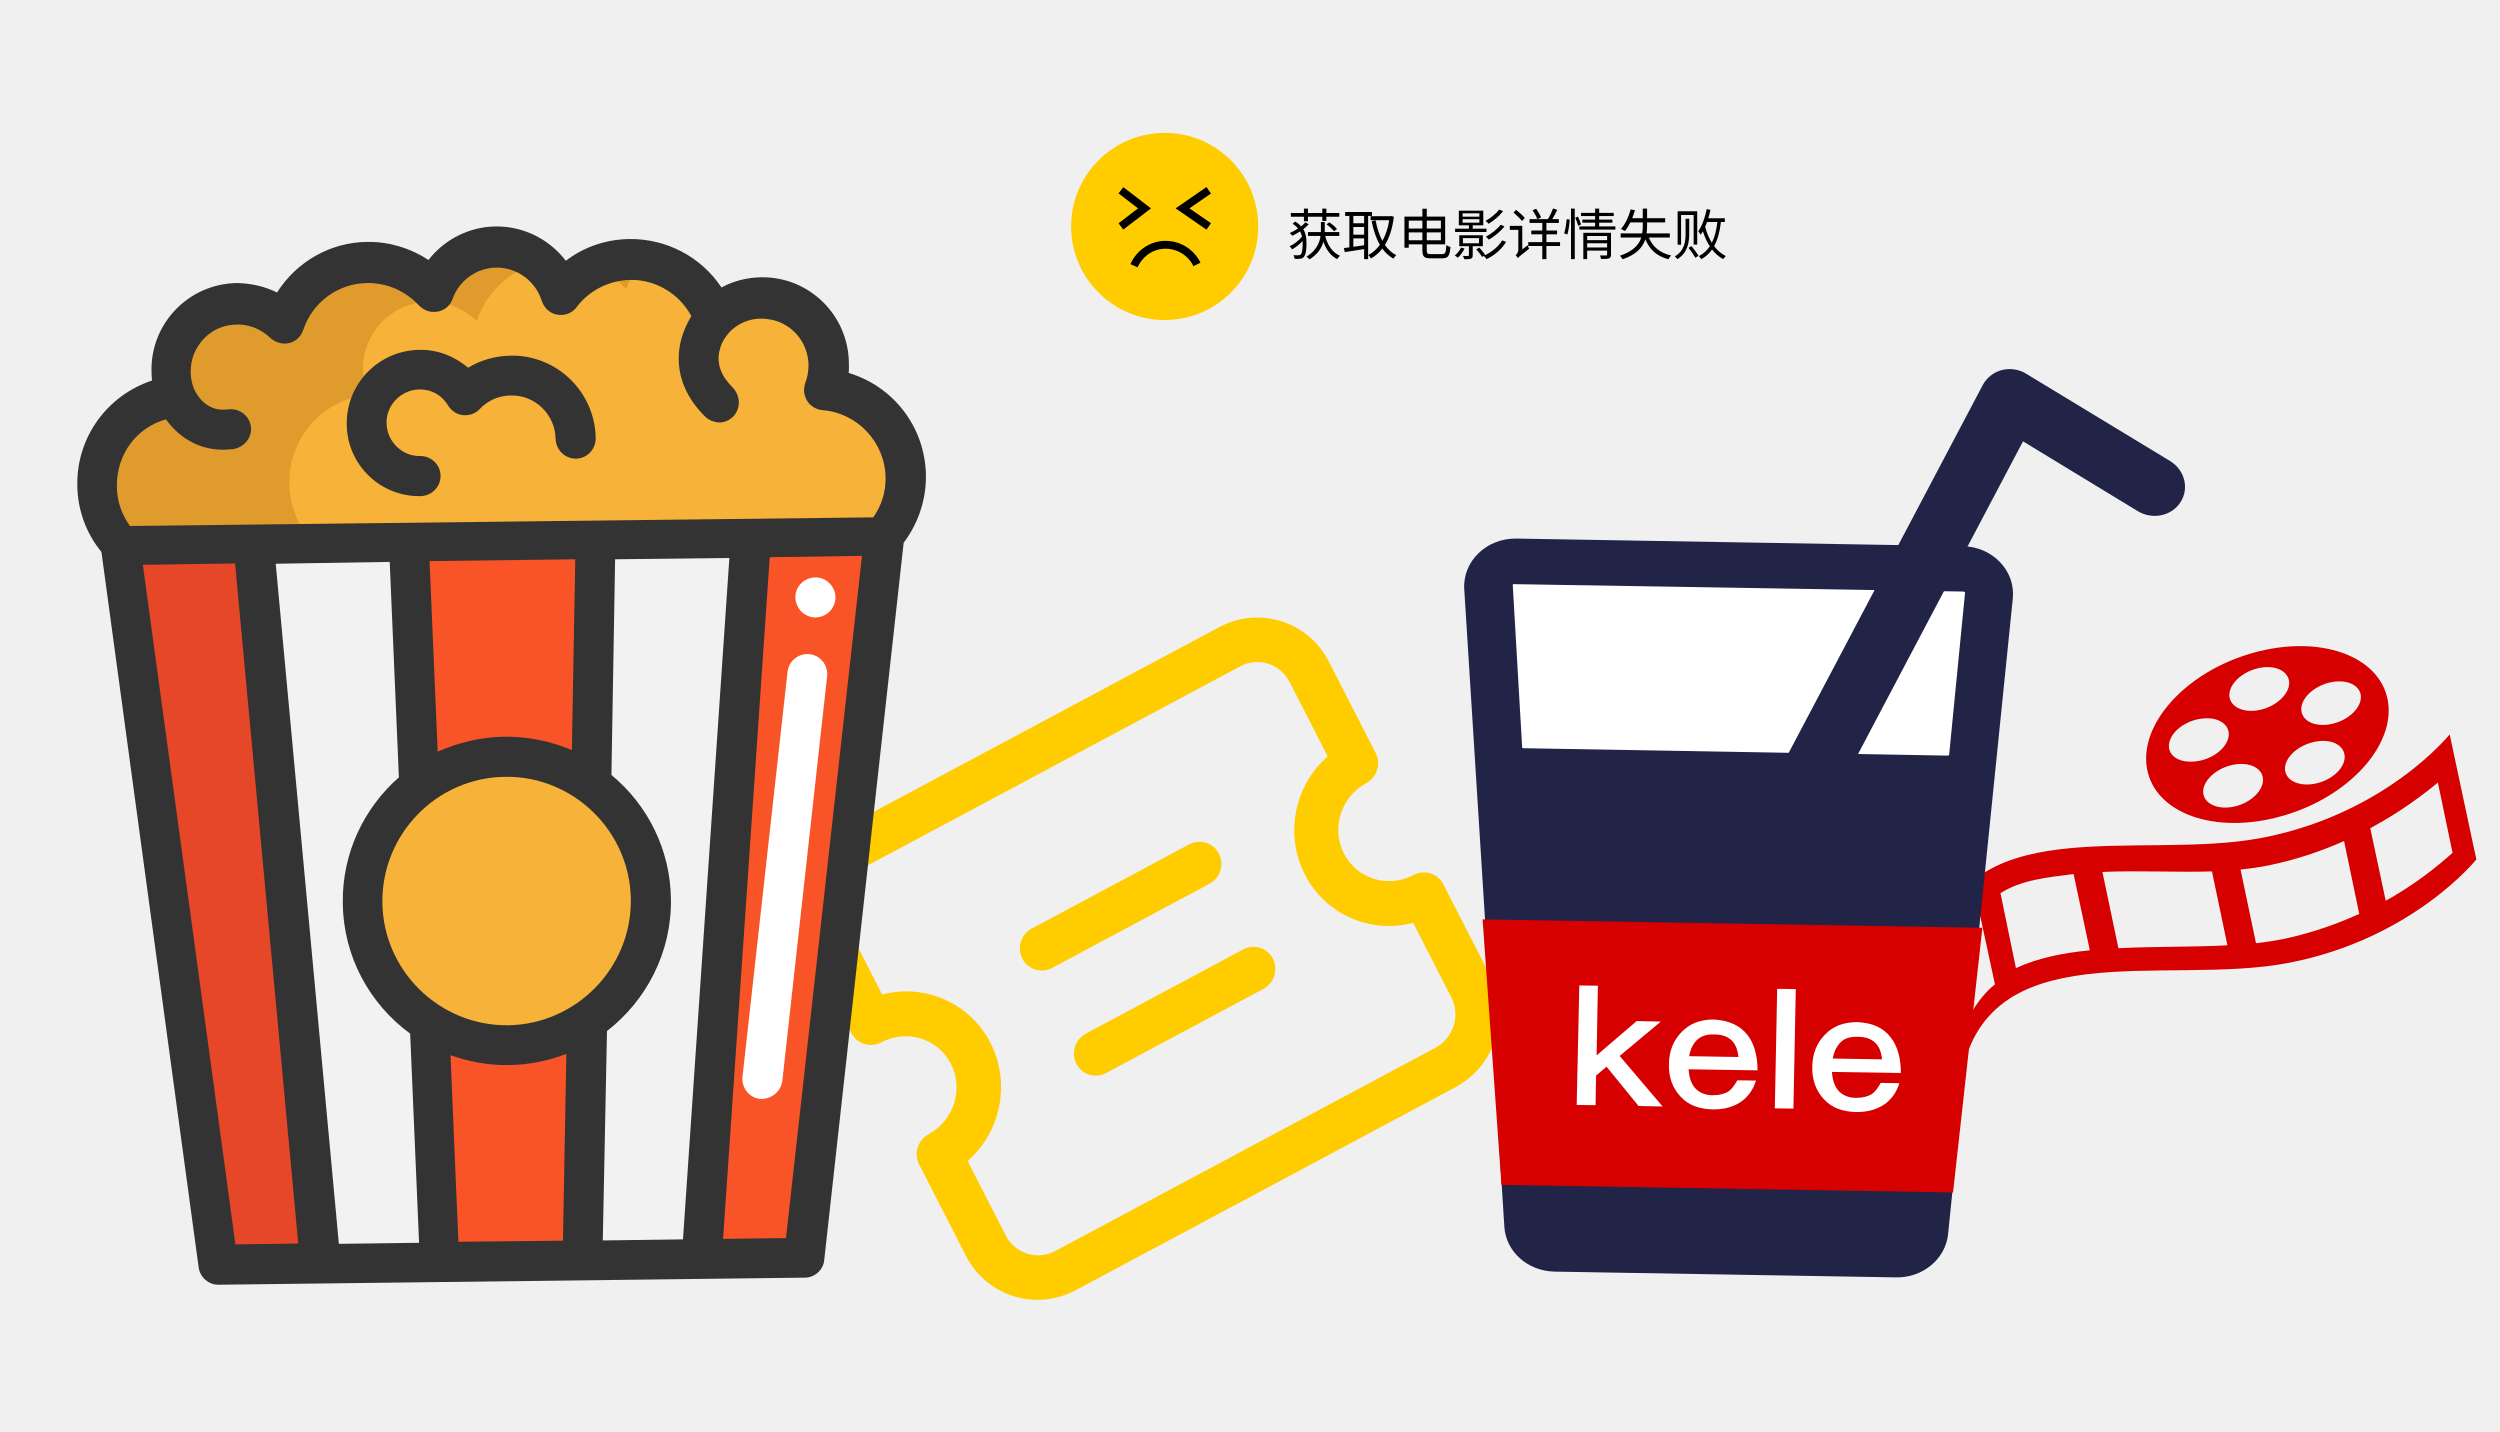
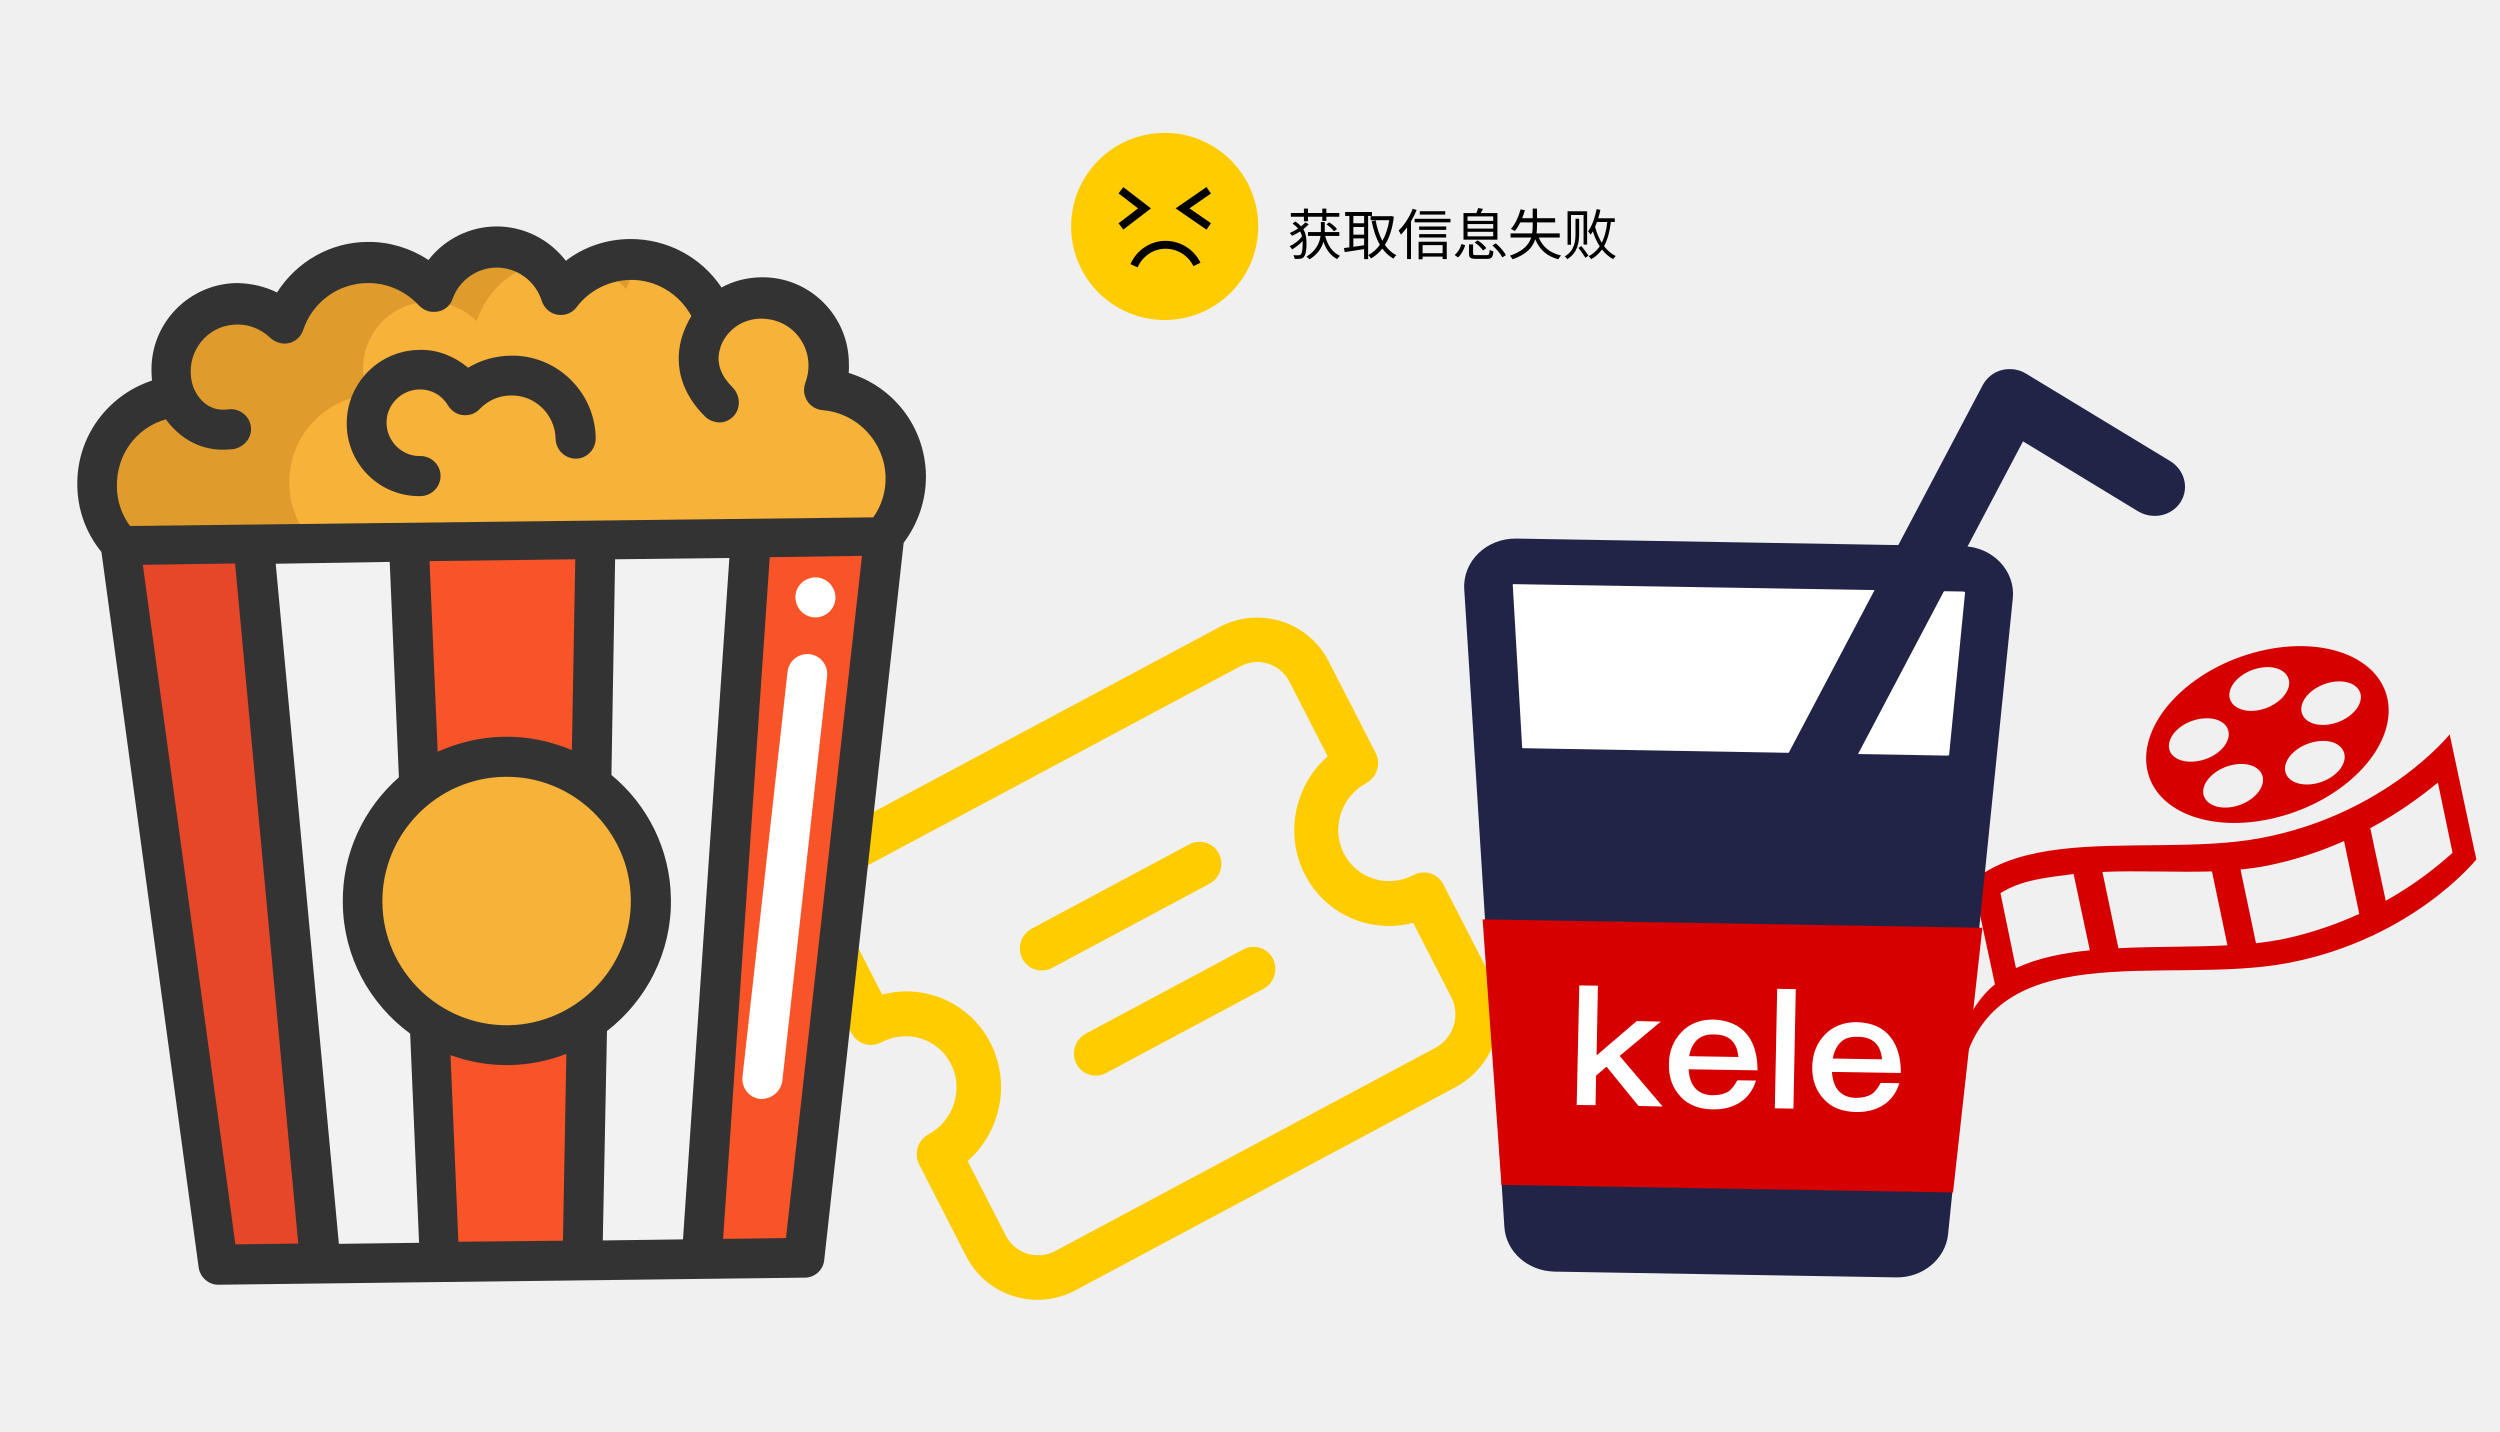
<svg xmlns="http://www.w3.org/2000/svg" version="1.1" id="图层_1" x="0px" y="0px" viewBox="0 0 953.9 546.1" style="enable-background:new 0 0 953.9 546.1;" xml:space="preserve">
  <style type="text/css">
	.st0{fill:#D60000;}
	.st1{fill:#FFCC00;}
	.st2{fill:#212347;}
	.st3{fill:#FFFFFF;}
	.st4{fill:#F2F2F2;}
	.st5{fill:#F7B239;}
	.st6{fill:#E09B2D;}
	.st7{fill:#E54728;}
	.st8{fill:#F95428;}
	.st9{fill:#333333;}
	.st10{font-family:'MicrosoftYaHeiLight';}
	.st11{font-size:21px;}
	.st12{fill:none;stroke:#000000;stroke-width:3;stroke-miterlimit:10;}
</style>
  <path class="st0" d="M859.7,249.1c-25.4,7.1-43.5,26.9-40.5,44.1s26,25.4,51.4,18.2c25.4-7.1,43.5-26.9,40.5-44.1  C908,250.1,885,242,859.7,249.1 M827.8,283c1.2-4.6,7.2-8.6,13.4-8.9c6.2-0.4,10.2,3.1,9,7.6c-1.2,4.6-7.2,8.6-13.4,8.9  C830.6,291,826.5,287.6,827.8,283 M862,301.8c-3.1,4.5-10,7.2-15.5,6.1s-7.5-5.6-4.4-10c3.1-4.5,10-7.2,15.5-6.2  C863.2,292.8,865.1,297.3,862,301.8 M863.4,270.6c-6.3,1.8-11.9-0.3-12.7-4.5c-0.7-4.2,3.7-9.1,10-10.9c6.3-1.8,11.9,0.2,12.7,4.5  C874.1,263.9,869.6,268.8,863.4,270.6 M891,295.4c-4.6,3.9-11.8,5.1-16.1,2.7s-4-7.5,0.6-11.4s11.9-5.2,16.1-2.8  C895.9,286.4,895.6,291.5,891,295.4 M894.2,274.6c-5.7,3-12.5,2.6-15.1-0.9s-0.1-8.7,5.6-11.7c5.7-3,12.5-2.6,15.1,0.9  C902.4,266.3,899.9,271.6,894.2,274.6" />
  <path class="st0" d="M936.1,286.8L936.1,286.8l-1.4-6.6c0,0-24.3,30.4-71.7,39.5s-116.1-12.6-125.2,45.2l2.6,12.1  c2.9-18.9,9-26.9,14.4-31.1l6.4,29.7c-6.6,5.1-13.8,16.6-15,28.6l1.8,8.4c9.1-57.8,77.8-36.1,125.2-45.2s71.7-39.5,71.7-39.5l-1-4.5  l0,0L936.1,286.8L936.1,286.8z M797.4,362.6c-10.2,1-19.8,2.9-28.2,6.8l-5.9-28.6c8-5.1,17.8-6,27.9-7.3L797.4,362.6z M849.9,360.7  c-13.6,0.7-27.9,0.4-41.6,1.1l-6.1-29.1c13.6-0.6,28,0.2,41.8-0.2L849.9,360.7z M900.2,348.7c-8.3,3.8-17.9,7.2-28.5,9.5  c-3.5,0.7-7.2,1.3-10.9,1.7l-5.9-28.1c3.7-0.4,7.2-0.9,10.7-1.6c10.7-2.2,20.3-5.5,28.8-9.3L900.2,348.7L900.2,348.7z M904.4,316  c11.2-6,19.7-12.4,25.8-17.4l5.6,26.8c-5.8,5.2-14.2,12-25.5,18.3L904.4,316z" />
-   <path class="st1" d="M453.7,322.2c4.2-2.2,9.2-0.7,11.4,3.5c2.1,4.2,0.5,9.3-3.6,11.5l-60,32.1c-4.2,2.2-9.2,0.7-11.4-3.5  s-0.5-9.3,3.6-11.5L453.7,322.2z M474.3,362.3c4.2-2.2,9.2-0.7,11.4,3.5c2.1,4.2,0.5,9.3-3.6,11.5l-60,32.1  c-4.2,2.2-9.2,0.7-11.4-3.5c-2.1-4.2-0.5-9.3,3.6-11.5L474.3,362.3z M336.3,397.7c-4.2,2.2-9.2,0.7-11.4-3.5l-18-35.1  c-7.8-15.2-1.8-34.2,13.3-42.3l145-77.5c15.2-8.1,33.8-2.3,41.7,12.9l18,35.1c2.1,4.2,0.5,9.3-3.6,11.5c-9.6,5.2-13.5,17.2-8.5,26.9  c5,9.7,16.8,13.3,26.5,8.2c4.2-2.2,9.2-0.7,11.4,3.5l18,35.1c7.8,15.2,1.8,34.2-13.3,42.3l-145,77.5c-15.2,8.1-33.8,2.3-41.7-12.9  l-18-35.1c-2.1-4.2-0.5-9.3,3.6-11.5c9.6-5.2,13.5-17.2,8.5-26.9C357.9,396.2,346,392.6,336.3,397.7L336.3,397.7z M377.9,397.9  c7.9,15.4,3.9,34.1-8.7,45.1l14.6,28.5c3.6,6.9,12,9.5,18.9,5.8l145-77.5c6.9-3.7,9.6-12.3,6.1-19.2l-14.6-28.5  c-16.1,4.3-33.4-3-41.3-18.4c-7.9-15.4-3.9-34.1,8.7-45.1l-14.6-28.5c-3.6-6.9-12-9.5-18.9-5.8l-145,77.5  c-6.9,3.7-9.6,12.3-6.1,19.2l14.6,28.5C352.6,375.2,370,382.5,377.9,397.9z" />
+   <path class="st1" d="M453.7,322.2c4.2-2.2,9.2-0.7,11.4,3.5c2.1,4.2,0.5,9.3-3.6,11.5l-60,32.1c-4.2,2.2-9.2,0.7-11.4-3.5  s-0.5-9.3,3.6-11.5L453.7,322.2z M474.3,362.3c4.2-2.2,9.2-0.7,11.4,3.5c2.1,4.2,0.5,9.3-3.6,11.5l-60,32.1  c-4.2,2.2-9.2,0.7-11.4-3.5c-2.1-4.2-0.5-9.3,3.6-11.5L474.3,362.3z M336.3,397.7c-4.2,2.2-9.2,0.7-11.4-3.5l-18-35.1  c-7.8-15.2-1.8-34.2,13.3-42.3l145-77.5c15.2-8.1,33.8-2.3,41.7,12.9l18,35.1c2.1,4.2,0.5,9.3-3.6,11.5c-9.6,5.2-13.5,17.2-8.5,26.9  c5,9.7,16.8,13.3,26.5,8.2c4.2-2.2,9.2-0.7,11.4,3.5l18,35.1c7.8,15.2,1.8,34.2-13.3,42.3l-145,77.5c-15.2,8.1-33.8,2.3-41.7-12.9  l-18-35.1c-2.1-4.2-0.5-9.3,3.6-11.5c9.6-5.2,13.5-17.2,8.5-26.9C357.9,396.2,346,392.6,336.3,397.7L336.3,397.7z M377.9,397.9  c7.9,15.4,3.9,34.1-8.7,45.1l14.6,28.5c3.6,6.9,12,9.5,18.9,5.8l145-77.5c6.9-3.7,9.6-12.3,6.1-19.2l-14.6-28.5  c-16.1,4.3-33.4-3-41.3-18.4s-3.9-34.1,8.7-45.1L492,260.1c-3.6-6.9-12-9.5-18.9-5.8l-145,77.5c-6.9,3.7-9.6,12.3-6.1,19.2  l14.6,28.5C352.6,375.2,370,382.5,377.9,397.9z" />
  <g id="可乐">
    <path class="st2" d="M593.4,476.7c-5.4-0.1-9.8-4-10.2-9l-15.3-243.3c-0.2-2.7,0.9-5.3,2.9-7.3s4.8-3,7.7-3l170.3,2.8   c3,0,5.6,1.2,7.5,3.3s2.9,4.7,2.6,7.4l-24.7,242.6c-0.5,5-5.1,8.8-10.5,8.7L593.4,476.7z" />
    <path class="st2" d="M748.6,225.6c0.2,0,0.5,0,0.8,0.3c0.4,0.3,0.3,0.7,0.3,0.8v0.1L725,469.4c0,0.5-0.6,1-1.2,1l-130.3-2.2   c-0.6,0-1.1-0.5-1.2-1L577.1,224v-0.1c0-0.2,0-0.5,0.3-0.8c0.4-0.3,0.8-0.3,0.8-0.3L748.6,225.6 M748.9,208.4l-170.3-2.9   c-11.4-0.2-20.6,8.7-19.9,19.4L574,468.1c0.6,9.5,8.9,16.9,19.2,17.1l130.3,2.2c10.1,0.2,18.8-7,19.8-16.4L768,228.4   C769.1,217.9,760.4,208.6,748.9,208.4z" />
    <path class="st3" d="M742.5,288.3c0.6,0,1.1,0,1.2-0.2l6.1-62.1c0,0,0-0.1-0.3-0.2c-0.4-0.1-0.7-0.1-0.8-0.1l-170.3-2.8   c-0.2,0-0.5-0.1-0.9,0s-0.3,0.2-0.3,0.2l3.6,62.2c0,0.1,0.6,0.3,1.2,0.2L742.5,288.3z" />
    <path class="st0" d="M745.2,455l-172.3-2.9l-7.2-101.3l190.7,3.2L745.2,455z" />
    <path class="st3" d="M602.6,376l7.1,0.1l-0.5,26.6l15.3-13.1l9.2,0.2L618,402.9l16.4,19.3l-9.2-0.2L613,407l-4,3.4l-0.2,11.3   l-7.2-0.1L602.6,376z M666.7,394.8c2.6,3.3,3.9,7.9,3.9,13.6l-26.3-0.4c0.2,3.2,1.1,5.7,2.6,7.3c1.6,1.7,3.9,2.6,6.6,2.6   c2.5,0,4.5-0.5,6.1-1.5c1.1-0.8,2.2-2.2,3.3-4.2l7.1,0.1c-0.9,3.1-2.6,5.6-4.9,7.5c-3.1,2.4-7,3.6-11.6,3.5   c-5.1-0.1-9.2-1.6-12.1-4.7c-3.1-3.2-4.8-7.5-4.6-12.8c0.1-4.8,1.7-8.8,4.8-12c3-3.2,7.2-4.8,12.2-4.8   C659.6,389.3,663.8,391.2,666.7,394.8L666.7,394.8z M647.5,396.8c-1.5,1.5-2.5,3.5-3,6.2l18.8,0.3c-0.5-5.7-3.6-8.6-9.3-8.6   C651.3,394.6,649.1,395.3,647.5,396.8L647.5,396.8z M678.1,377.3l7.1,0.1l-0.9,45.6l-7.1-0.1L678.1,377.3z M721.4,395.8   c2.6,3.3,3.9,7.9,3.9,13.6L699,409c0.2,3.2,1.1,5.7,2.6,7.3c1.6,1.7,3.9,2.6,6.6,2.6c2.5,0,4.5-0.5,6.1-1.5   c1.1-0.8,2.2-2.2,3.3-4.2l7.1,0.1c-0.9,3.1-2.6,5.6-4.9,7.5c-3.1,2.4-7,3.6-11.6,3.5c-5.1-0.1-9.2-1.6-12.1-4.7   c-3.1-3.2-4.8-7.5-4.6-12.8c0.1-4.8,1.7-8.8,4.8-12c3-3.2,7.2-4.8,12.2-4.8C714.3,390.2,718.6,392.1,721.4,395.8z M702.3,397.7   c-1.5,1.5-2.5,3.5-3,6.2l18.8,0.3c-0.5-5.7-3.6-8.6-9.3-8.6C705.9,395.5,703.8,396.2,702.3,397.7L702.3,397.7z" />
    <path class="st2" d="M688.7,311.9c-1.7-0.1-3.5-0.5-5.2-1.3c-5.8-2.9-8.2-9.9-5.2-15.4l78.3-148.4c1.5-2.7,4.1-4.8,7.2-5.6   c3.2-0.8,6.6-0.3,9.3,1.4l54.9,33.3c5.6,3.4,7.4,10.4,4,15.7s-10.6,6.8-16.2,3.5l-43.9-26.7L699.3,306   C697.2,309.8,693,312,688.7,311.9z" />
  </g>
  <g id="爆米花">
    <path class="st4" d="M286.6,205l-18.7,275.3l-45.5,0.6l1.7-91.4c14.9-10,24.6-27,24.3-46.3c-0.2-18.1-9.1-34-22.8-43.8l1.8-93.4   L286.6,205L286.6,205z M163.7,390.2l3.9,91.4l-45.5,0.6L96.5,207.4l59.3-0.7l4,93.4c-13.4,10.2-21.9,26.4-21.7,44.3   C138.5,363.7,148.6,380.5,163.7,390.2L163.7,390.2z" />
    <path class="st5" d="M225.6,299.2c13.6,9.8,22.6,25.7,22.8,43.8c0.2,19.2-9.4,36.3-24.3,46.3c-8.6,5.8-18.9,9.1-30,9.3   c-11.1,0.2-21.6-3-30.3-8.5c-15.2-9.6-25.2-26.5-25.5-45.7c-0.2-18.1,8.3-34.2,21.7-44.3c9-6.9,20.3-11.1,32.6-11.2   C205,288.7,216.4,292.5,225.6,299.2z M67.1,151.5c-1.2-3-2-6.3-2.1-9.6c-0.1-14.1,11.1-25.7,25.2-25.8c7-0.2,13.4,2.7,18.2,7.3   c4.5-13.2,16.9-23,31.7-23.1c10-0.2,19,4.1,25.3,11.1c3.4-9.8,12.8-16.8,23.8-16.9c11.6-0.1,21.5,7.5,24.7,18.1   c6.1-7.9,15.6-13.2,26.5-13.3c14.8-0.2,27.5,9.2,32.1,22.3c4.6-4.7,10.9-7.7,18-7.7c14.1-0.1,25.7,11.1,25.8,25.2   c0,3.4-0.5,6.7-1.9,9.8c17.3,1.3,30.9,15.5,31.1,33.1c0.1,8.5-3,16.6-8.5,22.8l-291,3.4c-5.8-6.2-9.1-14.2-9.1-22.6   C36.8,167.8,50,153.2,67.1,151.5z" />
    <path class="st6" d="M140.6,150.6c-1.2-3-2-6.3-2.1-9.6c-0.1-14.2,11.1-25.7,25.2-25.8c7-0.2,13.4,2.7,18.2,7.3   c3.6-10.9,12.6-19.5,24-22.2c-4.5-3.8-10.4-6.1-16.7-6c-11,0.1-20.3,7.2-23.8,16.9c-6.2-6.9-15.3-11.1-25.3-11.1   c-14.8,0.2-27.2,9.8-31.6,23.2c-4.7-4.6-11.1-7.4-18.2-7.3c-14.2,0.1-25.4,11.7-25.2,25.8c0,3.4,0.7,6.6,2.1,9.6   C50,153.1,36.7,167.8,37,185.3c0.1,8.5,3.4,16.6,9.1,22.6l73.4-0.9c-5.8-6.2-9.1-14.2-9.1-22.6   C110.1,166.9,123.4,152.3,140.6,150.6z M238.9,110.3c1.5-4.2,4.1-8,7.5-10.9c-1.9-0.3-4-0.6-6-0.4c-4.8,0.1-9.3,1.1-13.4,3   C231.4,103.7,235.6,106.6,238.9,110.3L238.9,110.3z" />
    <path class="st7" d="M96.6,207.4l25.6,274.8l-39.1,0.4L45.8,207.9h0.3L96.6,207.4z" />
    <path class="st8" d="M224,389.5l-1.7,91.5l-54.6,0.7l-3.9-91.5c8.7,5.5,19.1,8.7,30.3,8.5C205.1,398.7,215.4,395.3,224,389.5z    M227.2,205.8l-1.7,93.4c-9.2-6.7-20.7-10.6-32.9-10.5c-12.3,0.2-23.6,4.3-32.6,11.2l-4-93.4L227.2,205.8L227.2,205.8L227.2,205.8z    M337.4,204.5L306.8,480l-39.1,0.4L286.5,205l50.6-0.7L337.4,204.5z" />
    <path class="st3" d="M290.9,419.3c-0.3,0-0.6,0-0.9,0c-4.2-0.5-7.1-4.2-6.7-8.4l17.2-154.6c0.5-4.2,4.2-7.1,8.4-6.7   c4.2,0.5,7.1,4.2,6.7,8.4l-17.1,154.5C297.9,416.3,294.8,419.1,290.9,419.3L290.9,419.3z" />
    <path class="st3" d="M303.5,228c0.1,4.2,3.5,7.6,7.7,7.6c4.2-0.1,7.6-3.5,7.6-7.7c-0.1-4.2-3.5-7.6-7.7-7.6   C306.8,220.4,303.4,223.8,303.5,228z" />
-     <path class="st9" d="M353.3,181.4c-0.3-18.6-12.5-34-29.5-39.1c0.2-1.2,0.1-2.6,0.1-3.8c-0.2-18.3-15.2-33-33.5-32.7   c-5.4,0.1-10.6,1.4-15.1,3.9c-7.8-11.7-20.9-18.6-35-18.5c-9,0.1-17.5,3-24.4,8.3c-6.3-8.2-16.1-13.2-26.7-13.1   c-10.2,0.1-19.7,5-25.7,12.8c-6.8-4.5-15-7-23.3-6.9c-14.1,0.1-27,7.5-34.5,19.3c-4.6-2.3-9.9-3.5-15.2-3.6   c-18.3,0.2-33,15.2-32.7,33.5c0,1.2,0.1,2.5,0.2,3.7c-16.9,5.6-28.8,21.4-28.5,40c0.1,9.3,3.3,18.2,9.2,25.4l37.1,273   c0.5,3.8,3.9,6.7,7.6,6.6l223.7-2.7c3.8,0,7.1-3,7.4-6.8l30.3-273.6C350.3,199.8,353.4,190.8,353.3,181.4L353.3,181.4z M63.3,160   c4.1,5.7,11.4,11.7,22.1,11.6c1-0.1,2.3-0.1,3.4-0.2c4-0.6,7.1-3.9,7-7.9c-0.2-4.6-4.3-7.9-8.8-7.3c-8.5,1.2-12.1-6-12.8-7.5   c0,0,0,0-0.1-0.1l0,0c-0.6-1.5-1-3-1.2-4.6c-1.3-10.1,6.1-19.4,16.2-20.1c5.2-0.5,10.2,1.4,13.9,4.9c1.5,1.4,3.4,2.2,5.4,2.3   c3.4,0.1,6.3-2.1,7.3-5.2c3.5-10.6,13.3-17.8,24.5-17.9c7.4-0.1,14.5,3,19.6,8.5c1.4,1.4,3.3,2.5,5.4,2.5c3.5,0.2,6.5-1.9,7.5-5   c2.5-7,9.2-11.8,16.6-11.9c7.8-0.1,14.9,5,17.3,12.4c0.7,2.2,2.1,4,4.2,5c3.3,1.5,7.2,0.5,9.2-2.3c4.8-6.4,12.4-10.2,20.4-10.4   c9.8-0.2,18.8,5.3,23.4,13.8c-1.4,2.3-2.9,5.3-3.9,9c-2.7,10.5,0.5,20.9,9.2,29.4c1.4,1.4,3.5,2.1,5.4,2.2c1.9,0,3.8-0.8,5.3-2.3   c3-3.1,2.7-8.1-0.3-11.1c-4.4-4.4-6.1-9-5-13.9c0.2-0.5,0.4-1.1,0.4-1.5c1.4-4.1,4.6-7.5,8.5-9.3c2.7-1.2,5.8-1.8,9-1.4   c9.1,0.8,16,8.5,16.1,17.6c0,2.3-0.4,4.6-1.2,6.7c-0.6,1.7-0.7,3.6-0.1,5.3c1,3,3.6,4.9,6.6,5.2c13.3,1,23.9,12.2,24.1,25.7   c0.1,5.4-1.5,10.7-4.7,15.2l-283.6,3.3c-3.2-4.4-5-9.6-5-15.1C44.4,173.3,52.2,163.1,63.3,160L63.3,160z M193.9,391.2   c-26.1,0.3-47.7-20.7-48-46.8c-0.3-26.1,20.7-47.7,46.8-48c26-0.4,47.7,20.7,48,46.8C241,369.3,219.9,390.8,193.9,391.2z    M192.5,281.1c-9.1,0.1-17.7,2.3-25.5,5.7l-3.1-72.7l55.6-0.7l-1.3,72.8C210.3,282.9,201.7,281,192.5,281.1z M148.7,214.4l3.5,82.2   c-13.3,11.7-21.7,28.9-21.4,48c0.2,20.5,10.3,38.5,25.7,49.8l3.4,79.8l-30.6,0.4l-24.1-259.5L148.7,214.4L148.7,214.4z    M171.9,402.6c6.9,2.5,14.4,3.9,22.1,3.8c7.8-0.1,15.2-1.6,22.1-4.3l-1.3,71.3l-39.9,0.4L171.9,402.6L171.9,402.6z M231.6,393.4   c15-11.6,24.7-30,24.4-50.3c-0.2-19-9-36.1-22.7-47.4l1.4-82.3l43.6-0.5l-17.7,260l-30.6,0.4L231.6,393.4z M54.5,215.5l35.2-0.5   l24.1,259.5l-24,0.3C89.9,475,54.5,215.5,54.5,215.5z M299.9,472.4l-24,0.3l17.8-260.1l35.2-0.5L299.9,472.4z" />
+     <path class="st9" d="M353.3,181.4c-0.3-18.6-12.5-34-29.5-39.1c0.2-1.2,0.1-2.6,0.1-3.8c-0.2-18.3-15.2-33-33.5-32.7   c-5.4,0.1-10.6,1.4-15.1,3.9c-7.8-11.7-20.9-18.6-35-18.5c-9,0.1-17.5,3-24.4,8.3c-6.3-8.2-16.1-13.2-26.7-13.1   c-10.2,0.1-19.7,5-25.7,12.8c-6.8-4.5-15-7-23.3-6.9c-14.1,0.1-27,7.5-34.5,19.3c-4.6-2.3-9.9-3.5-15.2-3.6   c-18.3,0.2-33,15.2-32.7,33.5c0,1.2,0.1,2.5,0.2,3.7c-16.9,5.6-28.8,21.4-28.5,40c0.1,9.3,3.3,18.2,9.2,25.4l37.1,273   c0.5,3.8,3.9,6.7,7.6,6.6l223.7-2.7c3.8,0,7.1-3,7.4-6.8l30.3-273.6C350.3,199.8,353.4,190.8,353.3,181.4L353.3,181.4z M63.3,160   c4.1,5.7,11.4,11.7,22.1,11.6c1-0.1,2.3-0.1,3.4-0.2c4-0.6,7.1-3.9,7-7.9c-0.2-4.6-4.3-7.9-8.8-7.3c-8.5,1.2-12.1-6-12.8-7.5   c0,0,0,0-0.1-0.1l0,0c-0.6-1.5-1-3-1.2-4.6c-1.3-10.1,6.1-19.4,16.2-20.1c5.2-0.5,10.2,1.4,13.9,4.9c1.5,1.4,3.4,2.2,5.4,2.3   c3.4,0.1,6.3-2.1,7.3-5.2c3.5-10.6,13.3-17.8,24.5-17.9c7.4-0.1,14.5,3,19.6,8.5c1.4,1.4,3.3,2.5,5.4,2.5c3.5,0.2,6.5-1.9,7.5-5   c2.5-7,9.2-11.8,16.6-11.9c7.8-0.1,14.9,5,17.3,12.4c0.7,2.2,2.1,4,4.2,5c3.3,1.5,7.2,0.5,9.2-2.3c4.8-6.4,12.4-10.2,20.4-10.4   c9.8-0.2,18.8,5.3,23.4,13.8c-1.4,2.3-2.9,5.3-3.9,9c-2.7,10.5,0.5,20.9,9.2,29.4c1.4,1.4,3.5,2.1,5.4,2.2c1.9,0,3.8-0.8,5.3-2.3   c3-3.1,2.7-8.1-0.3-11.1c-4.4-4.4-6.1-9-5-13.9c0.2-0.5,0.4-1.1,0.4-1.5c1.4-4.1,4.6-7.5,8.5-9.3c2.7-1.2,5.8-1.8,9-1.4   c9.1,0.8,16,8.5,16.1,17.6c0,2.3-0.4,4.6-1.2,6.7c-0.6,1.7-0.7,3.6-0.1,5.3c1,3,3.6,4.9,6.6,5.2c13.3,1,23.9,12.2,24.1,25.7   c0.1,5.4-1.5,10.7-4.7,15.2l-283.6,3.3c-3.2-4.4-5-9.6-5-15.1C44.4,173.3,52.2,163.1,63.3,160L63.3,160z M193.9,391.2   c-26.1,0.3-47.7-20.7-48-46.8c-0.3-26.1,20.7-47.7,46.8-48c26-0.4,47.7,20.7,48,46.8S219.9,390.8,193.9,391.2z M192.5,281.1   c-9.1,0.1-17.7,2.3-25.5,5.7l-3.1-72.7l55.6-0.7l-1.3,72.8C210.3,282.9,201.7,281,192.5,281.1z M148.7,214.4l3.5,82.2   c-13.3,11.7-21.7,28.9-21.4,48c0.2,20.5,10.3,38.5,25.7,49.8l3.4,79.8l-30.6,0.4l-24.1-259.5L148.7,214.4L148.7,214.4z    M171.9,402.6c6.9,2.5,14.4,3.9,22.1,3.8c7.8-0.1,15.2-1.6,22.1-4.3l-1.3,71.3l-39.9,0.4L171.9,402.6L171.9,402.6z M231.6,393.4   c15-11.6,24.7-30,24.4-50.3c-0.2-19-9-36.1-22.7-47.4l1.4-82.3l43.6-0.5l-17.7,260l-30.6,0.4L231.6,393.4z M54.5,215.5l35.2-0.5   l24.1,259.5l-24,0.3C89.9,475,54.5,215.5,54.5,215.5z M299.9,472.4l-24,0.3l17.8-260.1l35.2-0.5L299.9,472.4z" />
    <path class="st9" d="M160.5,189.3c4.2-0.1,7.6-3.5,7.6-7.7s-3.5-7.6-7.7-7.6c-7,0.2-12.8-5.6-12.9-12.5c-0.2-7,5.6-12.8,12.5-12.9   c4.6-0.1,8.7,2.2,11,6.2c1.3,2,3.3,3.4,5.7,3.6c2.5,0.2,4.7-0.6,6.3-2.3c3.1-3.3,7.4-5.2,12-5.2c9.2-0.2,16.8,7.3,17,16.5   c0.1,4.2,3.5,7.6,7.7,7.6s7.6-3.5,7.6-7.7c-0.2-17.7-14.8-31.9-32.4-31.6c-5.9,0.1-11.5,1.7-16.3,4.6c-5.2-4.4-11.8-7-18.6-6.8   c-15.5,0.2-27.9,12.9-27.7,28.4C132.4,177.2,145,189.6,160.5,189.3L160.5,189.3z" />
  </g>
-   <text transform="matrix(1 0 0 1 491.2413 97.2304)" class="st10 st11">获取电影详情失败</text>
+   <text transform="matrix(1 0 0 1 491.2413 97.2304)" class="st10 st11">获取信息失败</text>
  <circle class="st1" cx="444.4" cy="86.4" r="35.7" />
  <polyline class="st12" points="427.7,72.6 436.7,79.5 427.7,86.4 " />
  <polyline class="st12" points="461.2,72.6 451.2,79.5 461.2,86.4 " />
  <path class="st12" d="M432.7,101.4c2.1-4.8,6.8-8,12-8c5.1,0,9.8,2.9,12,7.5" />
</svg>
